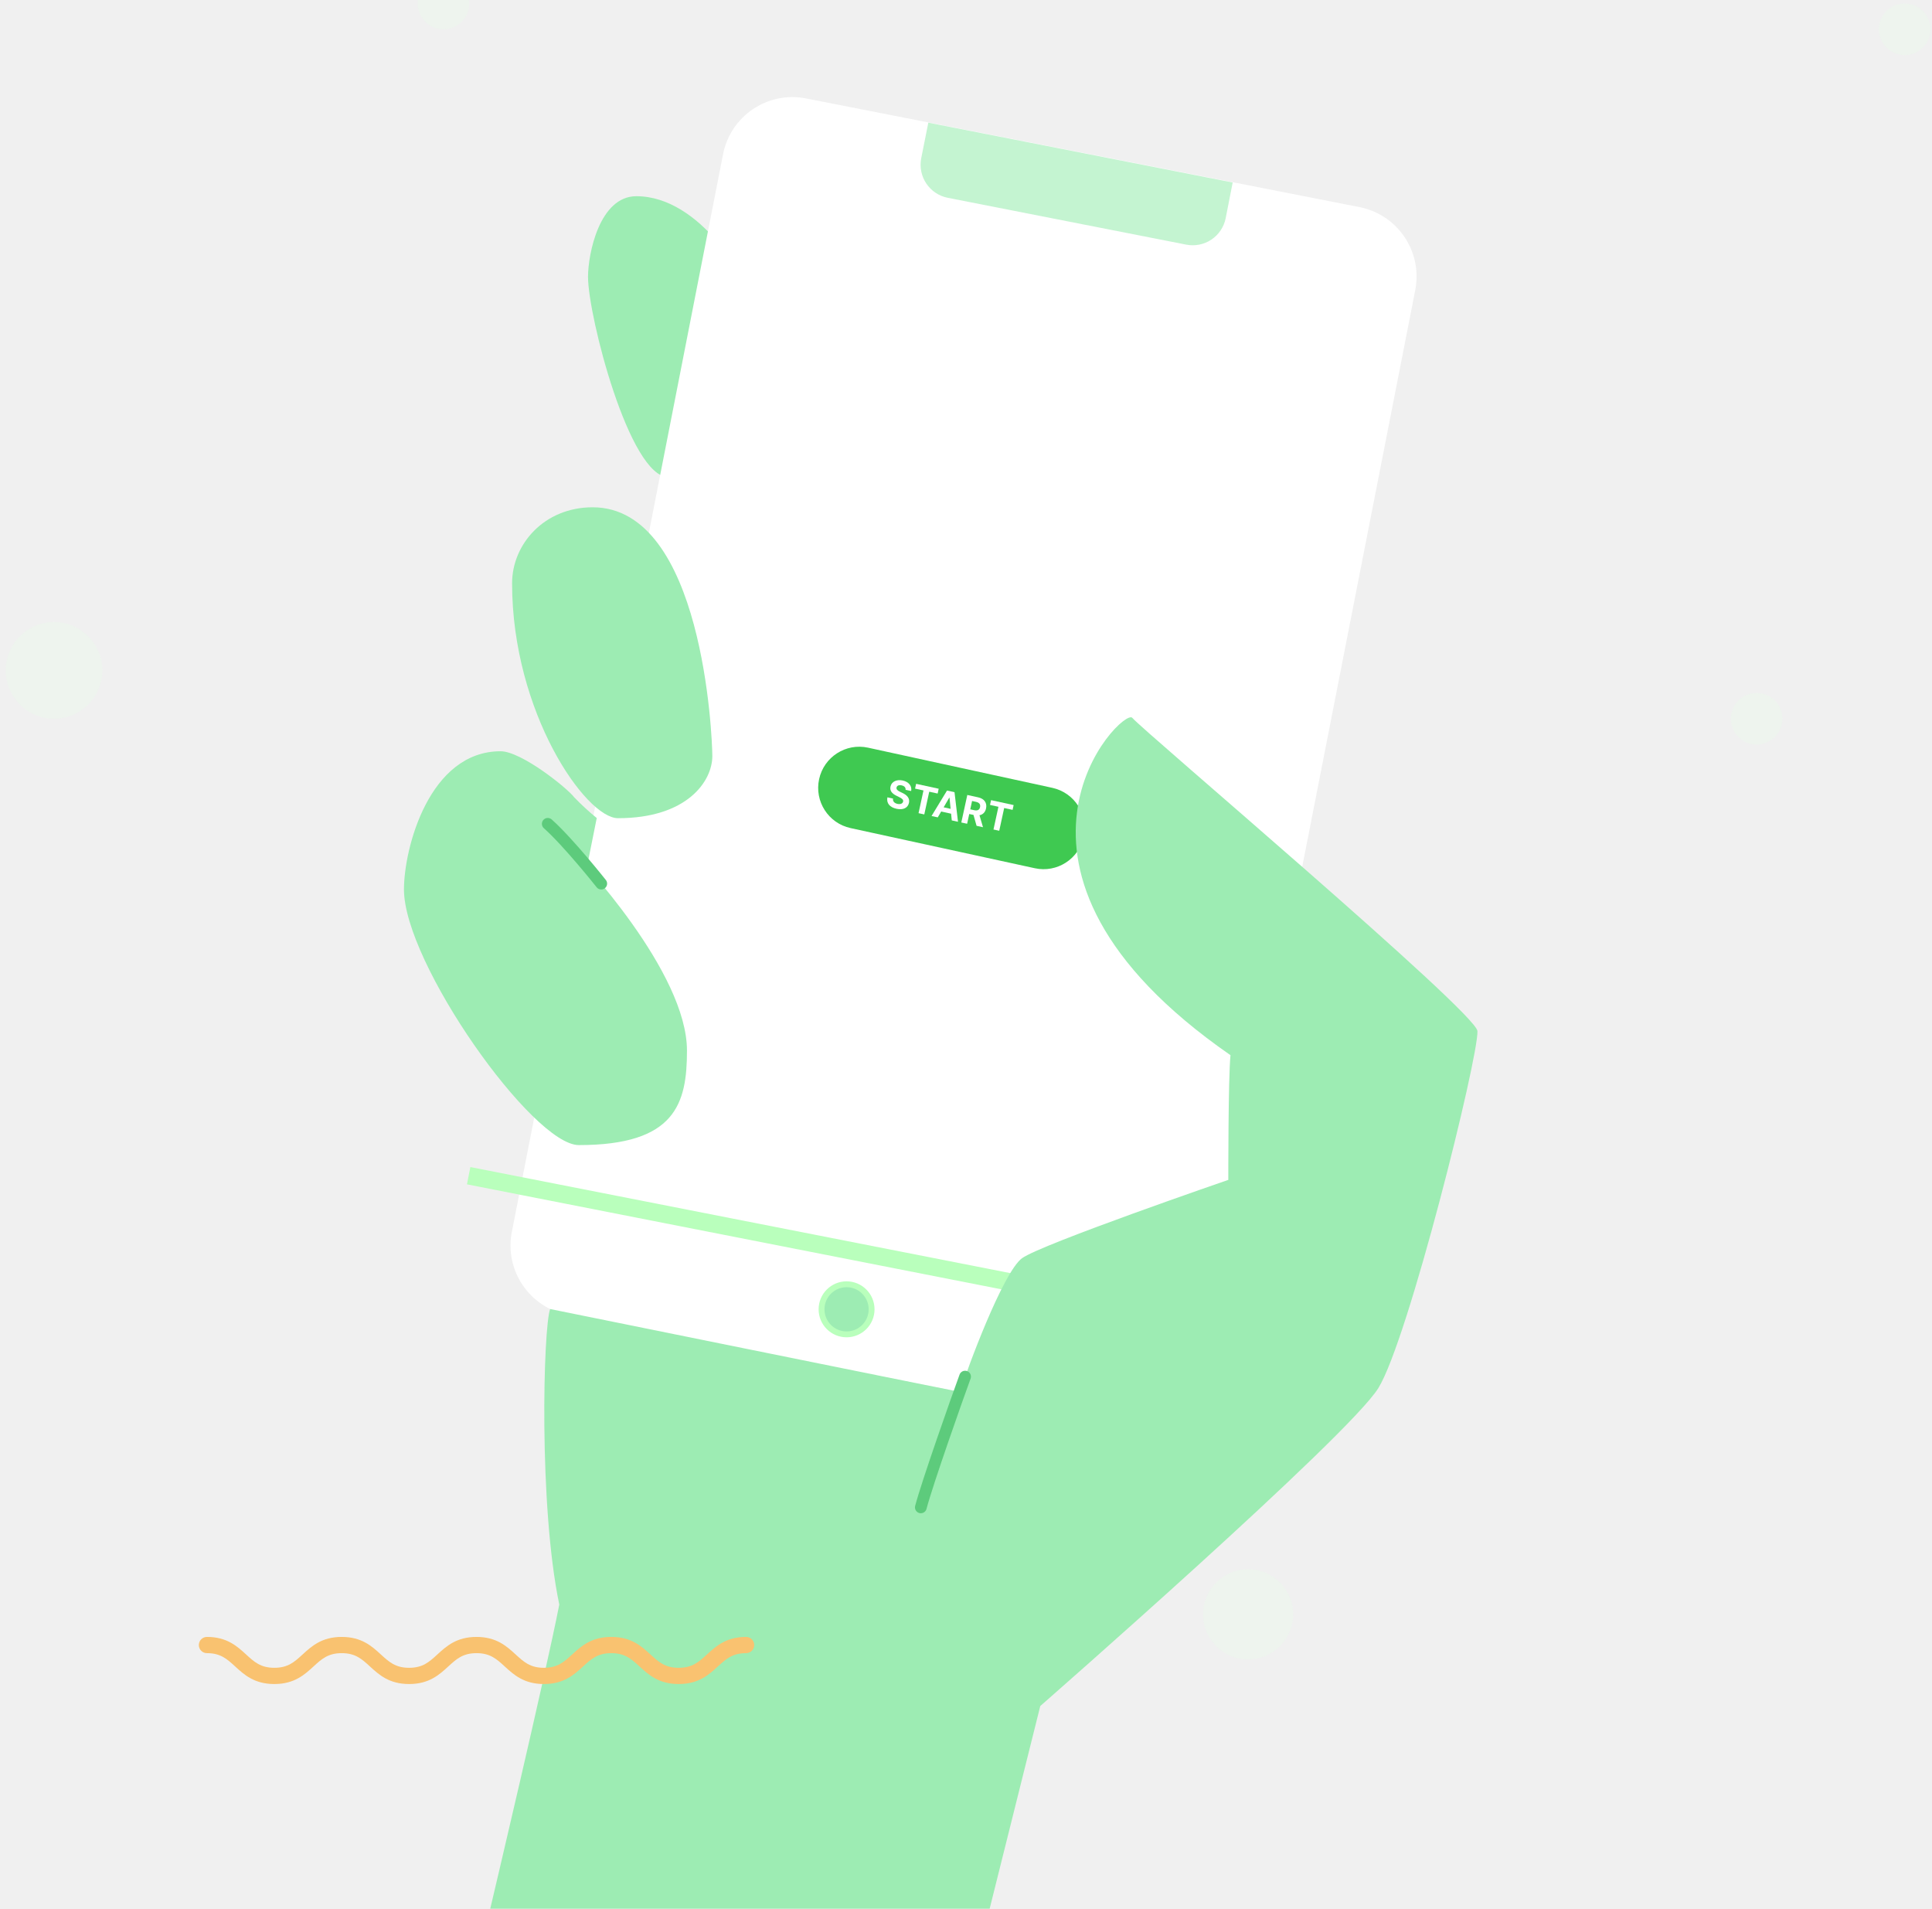
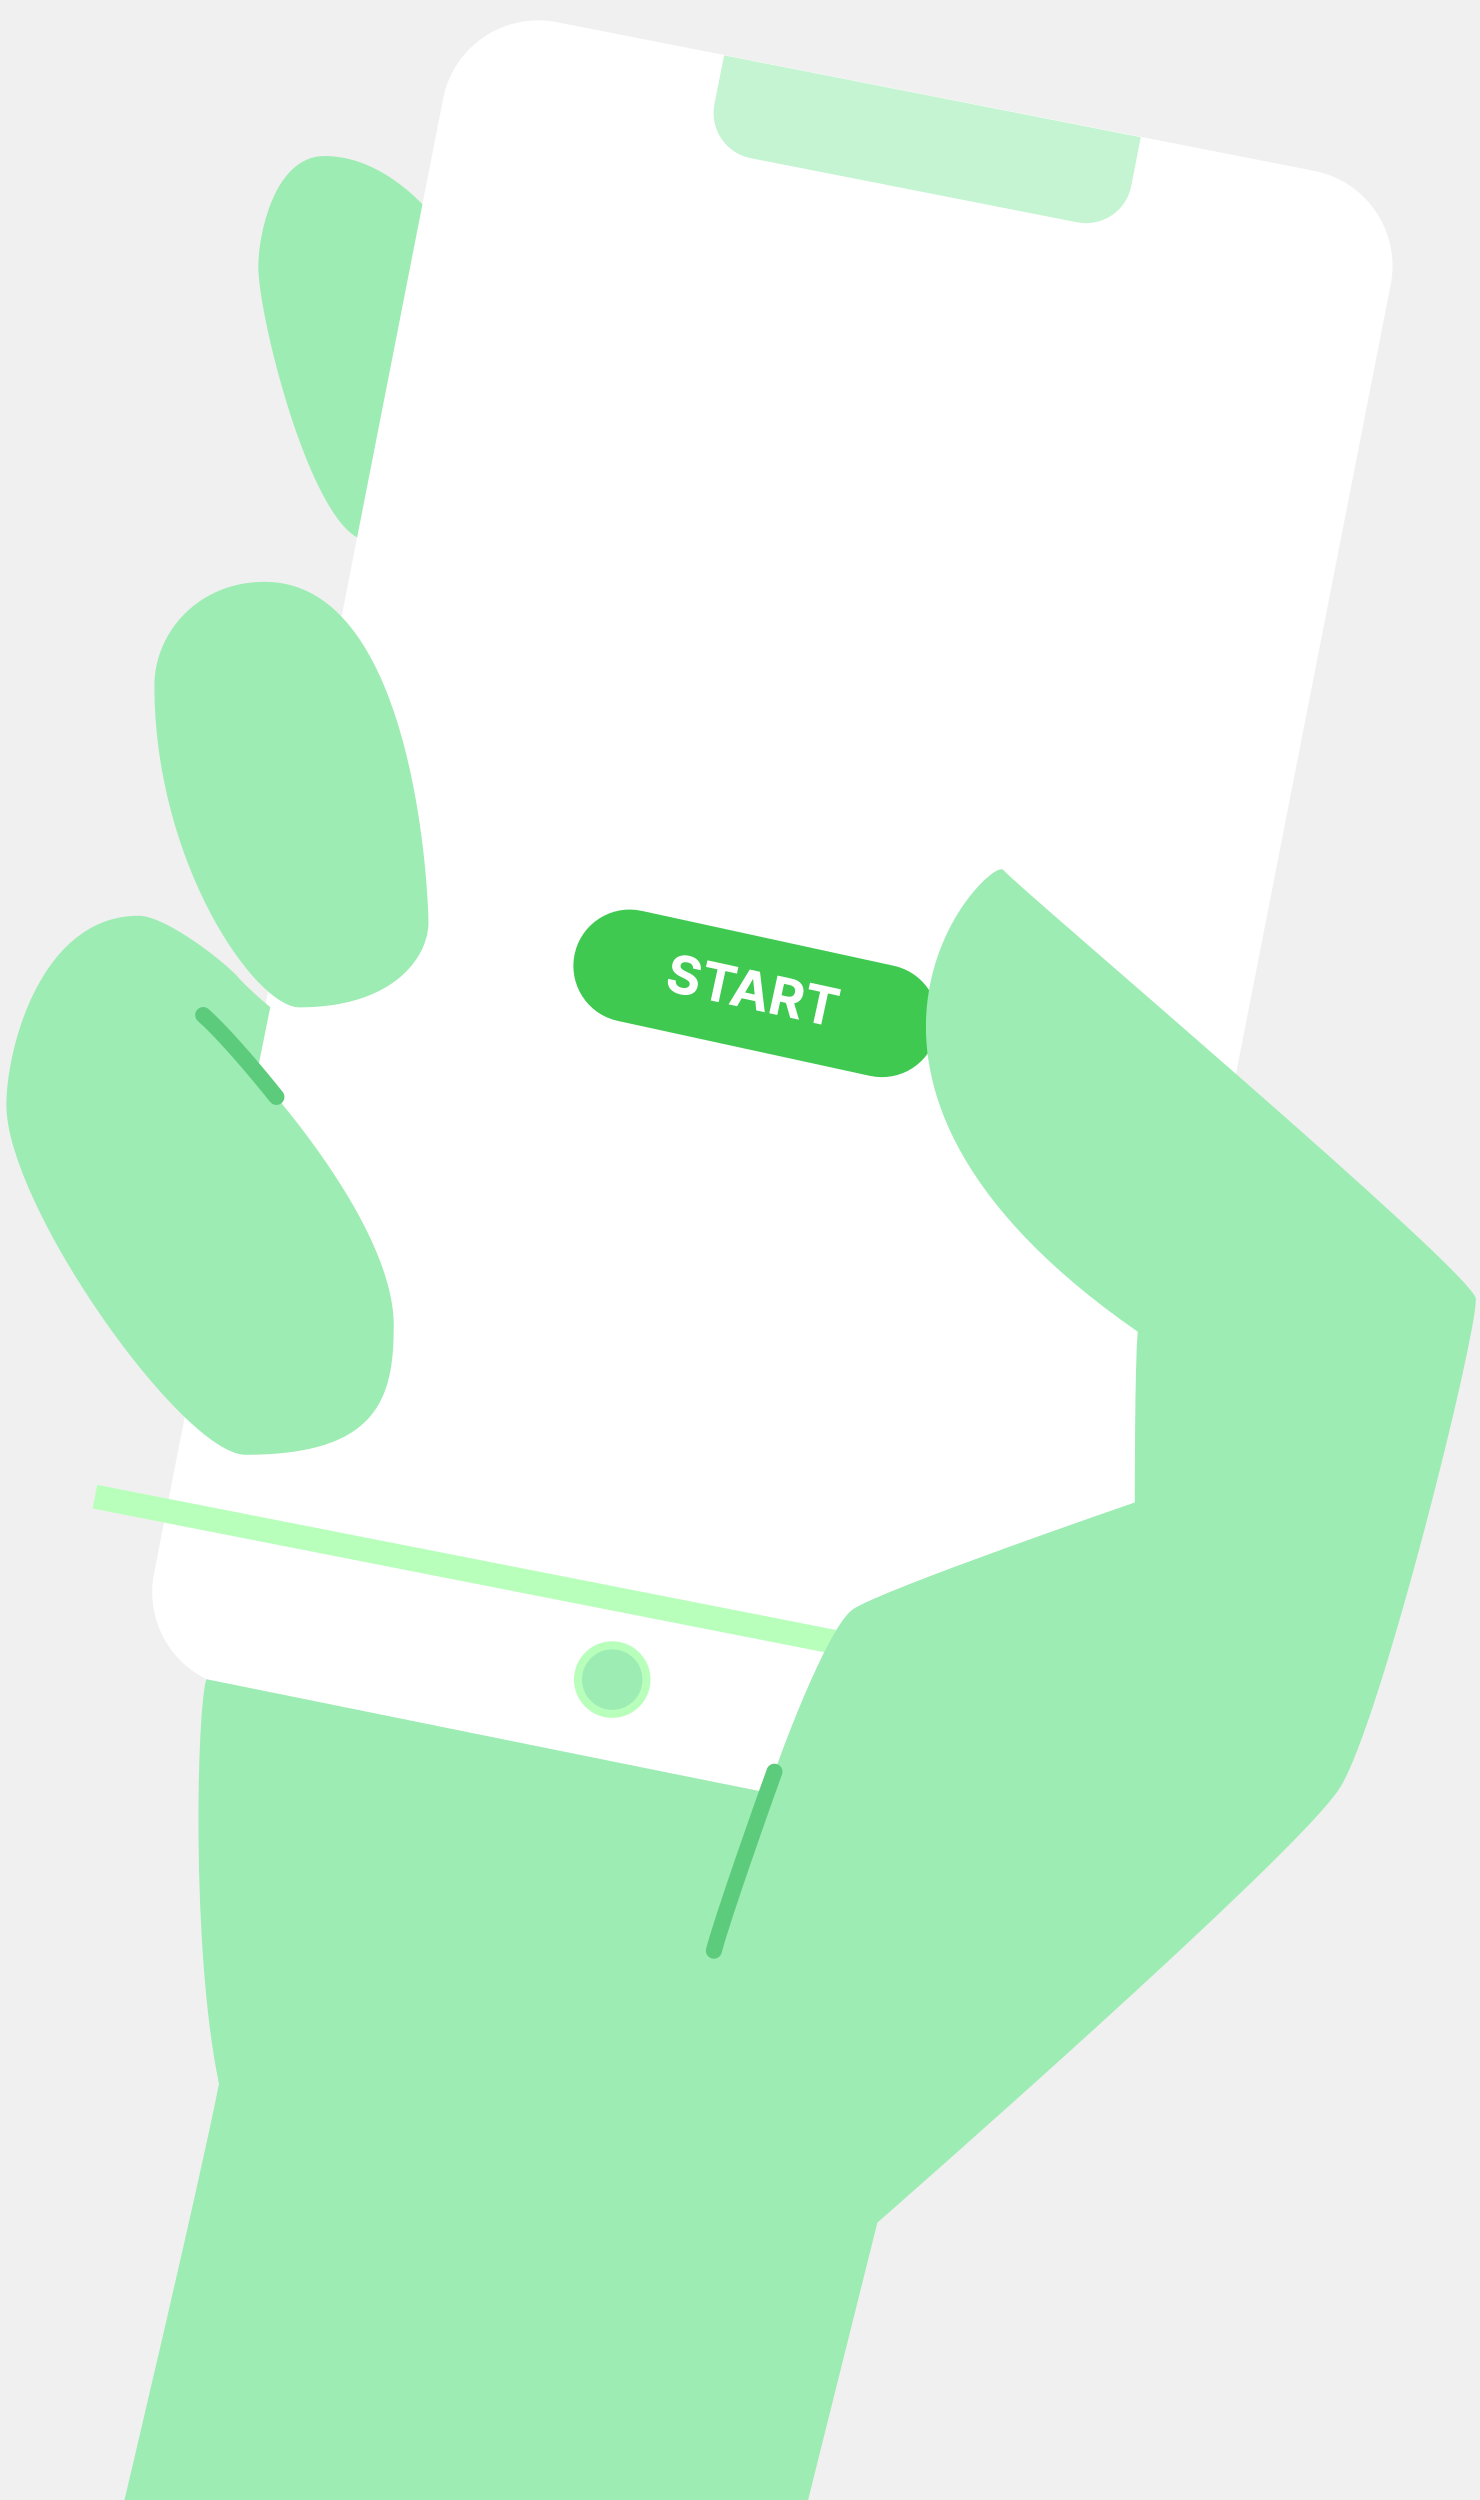
- <svg xmlns="http://www.w3.org/2000/svg" width="329" height="325" viewBox="0 0 329 325" fill="none">
-   <g opacity="0.5">
-     <ellipse opacity="0.6" cx="324.345" cy="4.986" rx="4.385" ry="4.389" transform="rotate(-180 324.345 4.98576)" fill="#E7FDE8" />
-     <ellipse opacity="0.6" cx="75.519" cy="0.597" rx="4.385" ry="4.389" transform="rotate(-180 75.5193 0.597328)" fill="#E7FDE8" />
-     <ellipse opacity="0.6" cx="191.163" cy="32.963" rx="2.74" ry="2.743" transform="rotate(-180 191.163 32.9626)" fill="#E7FDE8" />
-     <ellipse opacity="0.6" cx="299.134" cy="122.379" rx="4.385" ry="4.389" transform="rotate(-180 299.134 122.379)" fill="#E7FDE8" />
-     <ellipse opacity="0.6" cx="9.202" cy="114.15" rx="8.222" ry="8.228" transform="rotate(-180 9.20233 114.15)" fill="#E7FDE8" />
-     <ellipse opacity="0.6" cx="212.537" cy="274.879" rx="7.673" ry="7.68" transform="rotate(-180 212.537 274.879)" fill="#E7FDE8" />
-   </g>
-   <path d="M108.364 33.41C102.094 33.41 100.134 43.216 100.134 47.135C100.134 53.787 107.187 81.256 113.847 81.256C120.506 81.256 127.564 54.176 127.564 51.06C127.564 47.943 119.334 33.41 108.364 33.41Z" fill="#9DECB3" />
-   <path d="M231.511 35.268L137.255 16.759C130.733 15.479 124.41 19.732 123.13 26.259L87.163 209.751C85.883 216.278 90.133 222.607 96.654 223.887L190.91 242.396C197.431 243.677 203.755 239.424 205.034 232.897L241.002 49.405C242.281 42.878 238.032 36.548 231.511 35.268Z" fill="white" />
-   <path d="M139.488 132.664C140.31 128.884 144.039 126.486 147.816 127.309L179.199 134.146C182.976 134.969 185.372 138.701 184.55 142.482C183.727 146.263 179.999 148.661 176.221 147.838L144.839 141C141.061 140.177 138.665 136.445 139.488 132.664Z" fill="#3FC951" />
-   <path d="M154.211 134.484L155.16 134.691C155.328 133.853 154.768 133.127 153.725 132.9C152.699 132.676 151.823 133.08 151.643 133.932C151.49 134.622 151.891 135.124 152.641 135.486L153.123 135.726C153.605 135.96 153.857 136.169 153.791 136.485C153.714 136.827 153.338 136.99 152.835 136.881C152.321 136.768 152.002 136.45 152.072 135.974L151.115 135.765C150.919 136.784 151.53 137.466 152.666 137.714C153.809 137.963 154.6 137.562 154.789 136.705C154.957 135.924 154.459 135.382 153.685 135.021L153.286 134.829C152.9 134.647 152.592 134.421 152.672 134.087C152.738 133.785 153.053 133.621 153.538 133.727C154.011 133.83 154.255 134.108 154.211 134.484Z" fill="white" />
-   <path d="M155.827 134.28L157.26 134.593L156.419 138.462L157.397 138.675L158.239 134.806L159.672 135.118L159.85 134.301L156.005 133.463L155.827 134.28Z" fill="white" />
-   <path d="M159.693 139.175L160.273 138.182L161.962 138.55L162.077 139.694L163.138 139.926L162.543 134.888L161.267 134.61L158.632 138.944L159.693 139.175ZM160.692 137.464L161.654 135.816L161.691 135.824L161.881 137.723L160.692 137.464Z" fill="white" />
-   <path d="M163.701 140.048L164.691 140.264L165.053 138.603L165.775 138.76L166.301 140.615L167.394 140.853L166.795 138.815C167.378 138.702 167.774 138.302 167.913 137.661C168.115 136.73 167.631 135.996 166.568 135.765L164.721 135.362L163.701 140.048ZM165.226 137.807L165.534 136.388L166.202 136.533C166.773 136.658 166.995 136.972 166.893 137.439C166.792 137.903 166.465 138.077 165.898 137.953L165.226 137.807Z" fill="white" />
-   <path d="M168.589 137.061L170.023 137.373L169.181 141.242L170.16 141.455L171.001 137.586L172.435 137.899L172.612 137.082L168.767 136.244L168.589 137.061Z" fill="white" />
-   <path opacity="0.6" d="M209.914 31.073L208.723 37.149C208.428 38.636 207.556 39.945 206.299 40.79C205.042 41.635 203.502 41.947 202.016 41.658L161.375 33.676C159.89 33.38 158.583 32.508 157.739 31.25C156.895 29.992 156.583 28.451 156.87 26.963L158.085 20.887" fill="#9DECB3" />
-   <path d="M79.808 200.19L208.271 225.422" stroke="#B9FFBC" stroke-width="3" stroke-miterlimit="10" />
-   <path d="M148.424 222.942C148.424 225.297 146.516 227.207 144.163 227.207C141.81 227.207 139.902 225.297 139.902 222.942C139.902 220.586 141.81 218.676 144.163 218.676C146.516 218.676 148.424 220.586 148.424 222.942Z" fill="#9DECB3" stroke="#B9FFBC" />
-   <path d="M100.921 86.378C92.691 86.378 87.204 92.649 87.204 99.319C87.204 121.278 99.744 139.317 105.241 139.317C116.994 139.317 121.303 133.041 121.303 128.727C121.294 125.568 119.728 86.378 100.921 86.378Z" fill="#9DECB3" />
-   <path d="M96.612 144.001C98.961 146.353 116.984 165.57 116.984 178.901C116.984 187.928 115.024 194.978 98.567 194.978C90.731 194.978 68.791 163.997 68.791 151.45C68.791 144.391 73.102 127.919 85.248 127.919C88.775 127.919 96.612 134.195 97.784 135.763C98.992 137.015 100.272 138.193 101.619 139.293C101.126 141.844 98.401 155.265 98.401 155.265" fill="#9DECB3" />
-   <path d="M102.384 150.457C102.384 150.457 96.807 143.411 93.28 140.276" stroke="#5DCB7C" stroke-width="2" stroke-miterlimit="10" stroke-linecap="round" />
-   <path d="M93.683 222.894C92.511 226.034 91.713 256.354 95.24 273.215C92.867 285.373 83.483 325 83.483 325H168.528L177.148 290.49C177.148 290.49 229.627 244.582 234.72 236.353C239.813 228.125 251.765 180.079 251.594 175.57C251.457 172.435 194.388 124.194 192.822 122.232C191.255 120.27 163.696 147.887 209.539 179.67C209.145 183.59 209.169 200.902 209.169 200.902C209.169 200.902 177.281 211.872 174.044 214.238C170.807 216.604 164.612 233.275 163.492 237.014C159.158 236.168 93.683 222.894 93.683 222.894Z" fill="#9DECB3" />
-   <path d="M156.809 256.664C157.877 252.578 163.055 237.902 164.342 234.401" stroke="#5DCB7C" stroke-width="2" stroke-miterlimit="10" stroke-linecap="round" />
-   <path d="M115.576 286.746C112.17 286.746 110.435 285.157 108.905 283.755C107.523 282.488 106.431 281.488 104.099 281.488C101.766 281.488 100.674 282.488 99.292 283.755C97.762 285.157 96.027 286.746 92.621 286.746C89.216 286.746 87.481 285.157 85.951 283.755C84.569 282.488 83.478 281.488 81.145 281.488C78.812 281.488 77.721 282.488 76.339 283.755C74.809 285.157 73.074 286.746 69.668 286.746C66.263 286.746 64.529 285.157 62.998 283.755C61.617 282.488 60.525 281.488 58.193 281.488C55.861 281.488 54.769 282.488 53.387 283.755C51.857 285.157 50.122 286.746 46.717 286.746C43.311 286.746 41.576 285.157 40.046 283.755C38.664 282.488 37.573 281.488 35.24 281.488C34.477 281.488 33.859 280.87 33.859 280.106C33.859 279.343 34.477 278.724 35.24 278.724C38.645 278.724 40.38 280.314 41.91 281.715C43.292 282.982 44.384 283.982 46.717 283.982C49.049 283.982 50.141 282.982 51.523 281.716C53.053 280.314 54.788 278.724 58.193 278.724C61.598 278.724 63.333 280.314 64.863 281.716C66.245 282.982 67.336 283.982 69.668 283.982C72.001 283.982 73.092 282.982 74.474 281.716C76.005 280.314 77.739 278.724 81.145 278.724C84.55 278.724 86.285 280.314 87.815 281.716C89.197 282.982 90.289 283.982 92.621 283.982C94.954 283.982 96.046 282.982 97.428 281.716C98.958 280.314 100.693 278.724 104.099 278.724C107.504 278.724 109.239 280.314 110.77 281.716C112.151 282.982 113.243 283.982 115.576 283.982C117.909 283.982 119.001 282.982 120.383 281.715C121.913 280.314 123.648 278.724 127.054 278.724C127.817 278.724 128.435 279.343 128.435 280.106C128.435 280.87 127.817 281.488 127.054 281.488C124.721 281.488 123.629 282.488 122.247 283.755C120.717 285.157 118.982 286.746 115.576 286.746Z" fill="#F9C270" />
+ <svg xmlns="http://www.w3.org/2000/svg" width="184" height="311" viewBox="0 0 184 311" fill="none">
+   <path d="M40.364 19.41C34.094 19.41 32.133 29.216 32.133 33.135C32.133 39.787 39.187 67.256 45.847 67.256C52.506 67.256 59.564 40.176 59.564 37.06C59.564 33.943 51.334 19.41 40.364 19.41Z" fill="#9DECB3" />
+   <path d="M163.511 21.268L69.255 2.759C62.733 1.479 56.41 5.732 55.13 12.259L19.163 195.751C17.884 202.278 22.133 208.607 28.654 209.887L122.91 228.396C129.431 229.677 135.755 225.424 137.034 218.897L173.002 35.405C174.281 28.878 170.032 22.549 163.511 21.268Z" fill="white" />
+   <path d="M71.488 118.664C72.31 114.884 76.039 112.486 79.816 113.309L111.199 120.146C114.976 120.969 117.372 124.701 116.55 128.482V128.482C115.727 132.263 111.999 134.661 108.221 133.838L76.839 127C73.061 126.177 70.665 122.445 71.488 118.664V118.664Z" fill="#3FC951" />
+   <path d="M86.211 120.484L87.16 120.691C87.328 119.853 86.768 119.127 85.725 118.9C84.699 118.676 83.823 119.08 83.643 119.932C83.49 120.622 83.891 121.124 84.641 121.486L85.123 121.726C85.605 121.96 85.857 122.169 85.791 122.485C85.714 122.827 85.338 122.99 84.835 122.881C84.321 122.768 84.002 122.45 84.073 121.974L83.115 121.765C82.919 122.784 83.53 123.466 84.666 123.714C85.809 123.963 86.6 123.562 86.789 122.705C86.957 121.924 86.459 121.382 85.685 121.021L85.286 120.829C84.9 120.647 84.592 120.421 84.672 120.087C84.738 119.785 85.053 119.621 85.538 119.727C86.011 119.83 86.255 120.108 86.211 120.484Z" fill="white" />
+   <path d="M87.827 120.28L89.26 120.593L88.419 124.462L89.397 124.675L90.239 120.806L91.672 121.118L91.85 120.301L88.005 119.463L87.827 120.28Z" fill="white" />
+   <path d="M91.693 125.175L92.273 124.182L93.962 124.55L94.077 125.694L95.138 125.926L94.543 120.888L93.267 120.61L90.632 124.944L91.693 125.175ZM92.692 123.464L93.654 121.816L93.691 121.824L93.881 123.723L92.692 123.464Z" fill="white" />
+   <path d="M95.701 126.048L96.691 126.264L97.053 124.603L97.775 124.76L98.301 126.615L99.394 126.853L98.795 124.815C99.378 124.702 99.773 124.302 99.913 123.661C100.115 122.73 99.631 121.996 98.568 121.765L96.721 121.362L95.701 126.048ZM97.226 123.807L97.534 122.388L98.202 122.533C98.773 122.658 98.995 122.972 98.893 123.439C98.792 123.903 98.465 124.077 97.898 123.953L97.226 123.807Z" fill="white" />
+   <path d="M100.589 123.061L102.023 123.373L101.181 127.242L102.16 127.455L103.001 123.586L104.435 123.899L104.612 123.082L100.767 122.244L100.589 123.061Z" fill="white" />
+   <path opacity="0.6" d="M141.914 17.073L140.723 23.149C140.428 24.636 139.556 25.945 138.299 26.79C137.042 27.635 135.502 27.947 134.016 27.658L93.375 19.676C91.89 19.38 90.583 18.508 89.739 17.25C88.895 15.992 88.583 14.451 88.87 12.963L90.085 6.887" fill="#9DECB3" />
+   <path d="M11.808 186.19L140.271 211.422" stroke="#B9FFBC" stroke-width="3" stroke-miterlimit="10" />
+   <path d="M80.424 208.942C80.424 211.297 78.516 213.207 76.163 213.207C73.81 213.207 71.902 211.297 71.902 208.942C71.902 206.586 73.81 204.676 76.163 204.676C78.516 204.676 80.424 206.586 80.424 208.942Z" fill="#9DECB3" stroke="#B9FFBC" />
+   <path d="M32.921 72.378C24.691 72.378 19.204 78.649 19.204 85.319C19.204 107.278 31.744 125.317 37.241 125.317C48.993 125.317 53.303 119.041 53.303 114.727C53.294 111.568 51.728 72.378 32.921 72.378Z" fill="#9DECB3" />
+   <path d="M28.612 130.001C30.961 132.353 48.984 151.57 48.984 164.901C48.984 173.928 47.024 180.978 30.567 180.978C22.73 180.978 0.792 149.997 0.792 137.45C0.792 130.391 5.101 113.919 17.248 113.919C20.775 113.919 28.612 120.195 29.784 121.763C30.991 123.015 32.272 124.193 33.619 125.293C33.126 127.844 30.401 141.265 30.401 141.265" fill="#9DECB3" />
+   <path d="M34.384 136.457C34.384 136.457 28.807 129.411 25.28 126.276" stroke="#5DCB7C" stroke-width="2" stroke-miterlimit="10" stroke-linecap="round" />
+   <path d="M25.683 208.894C24.511 212.034 23.713 242.354 27.24 259.215C24.867 271.373 15.483 311 15.483 311H100.528L109.148 276.49C109.148 276.49 161.627 230.582 166.72 222.353C171.813 214.125 183.765 166.079 183.594 161.57C183.457 158.435 126.388 110.194 124.822 108.232C123.255 106.27 95.696 133.887 141.539 165.67C141.145 169.59 141.169 186.902 141.169 186.902C141.169 186.902 109.281 197.872 106.044 200.238C102.807 202.604 96.612 219.275 95.492 223.014C91.158 222.168 25.683 208.894 25.683 208.894Z" fill="#9DECB3" />
+   <path d="M88.809 242.664C89.877 238.578 95.055 223.902 96.342 220.401" stroke="#5DCB7C" stroke-width="2" stroke-miterlimit="10" stroke-linecap="round" />
</svg>
